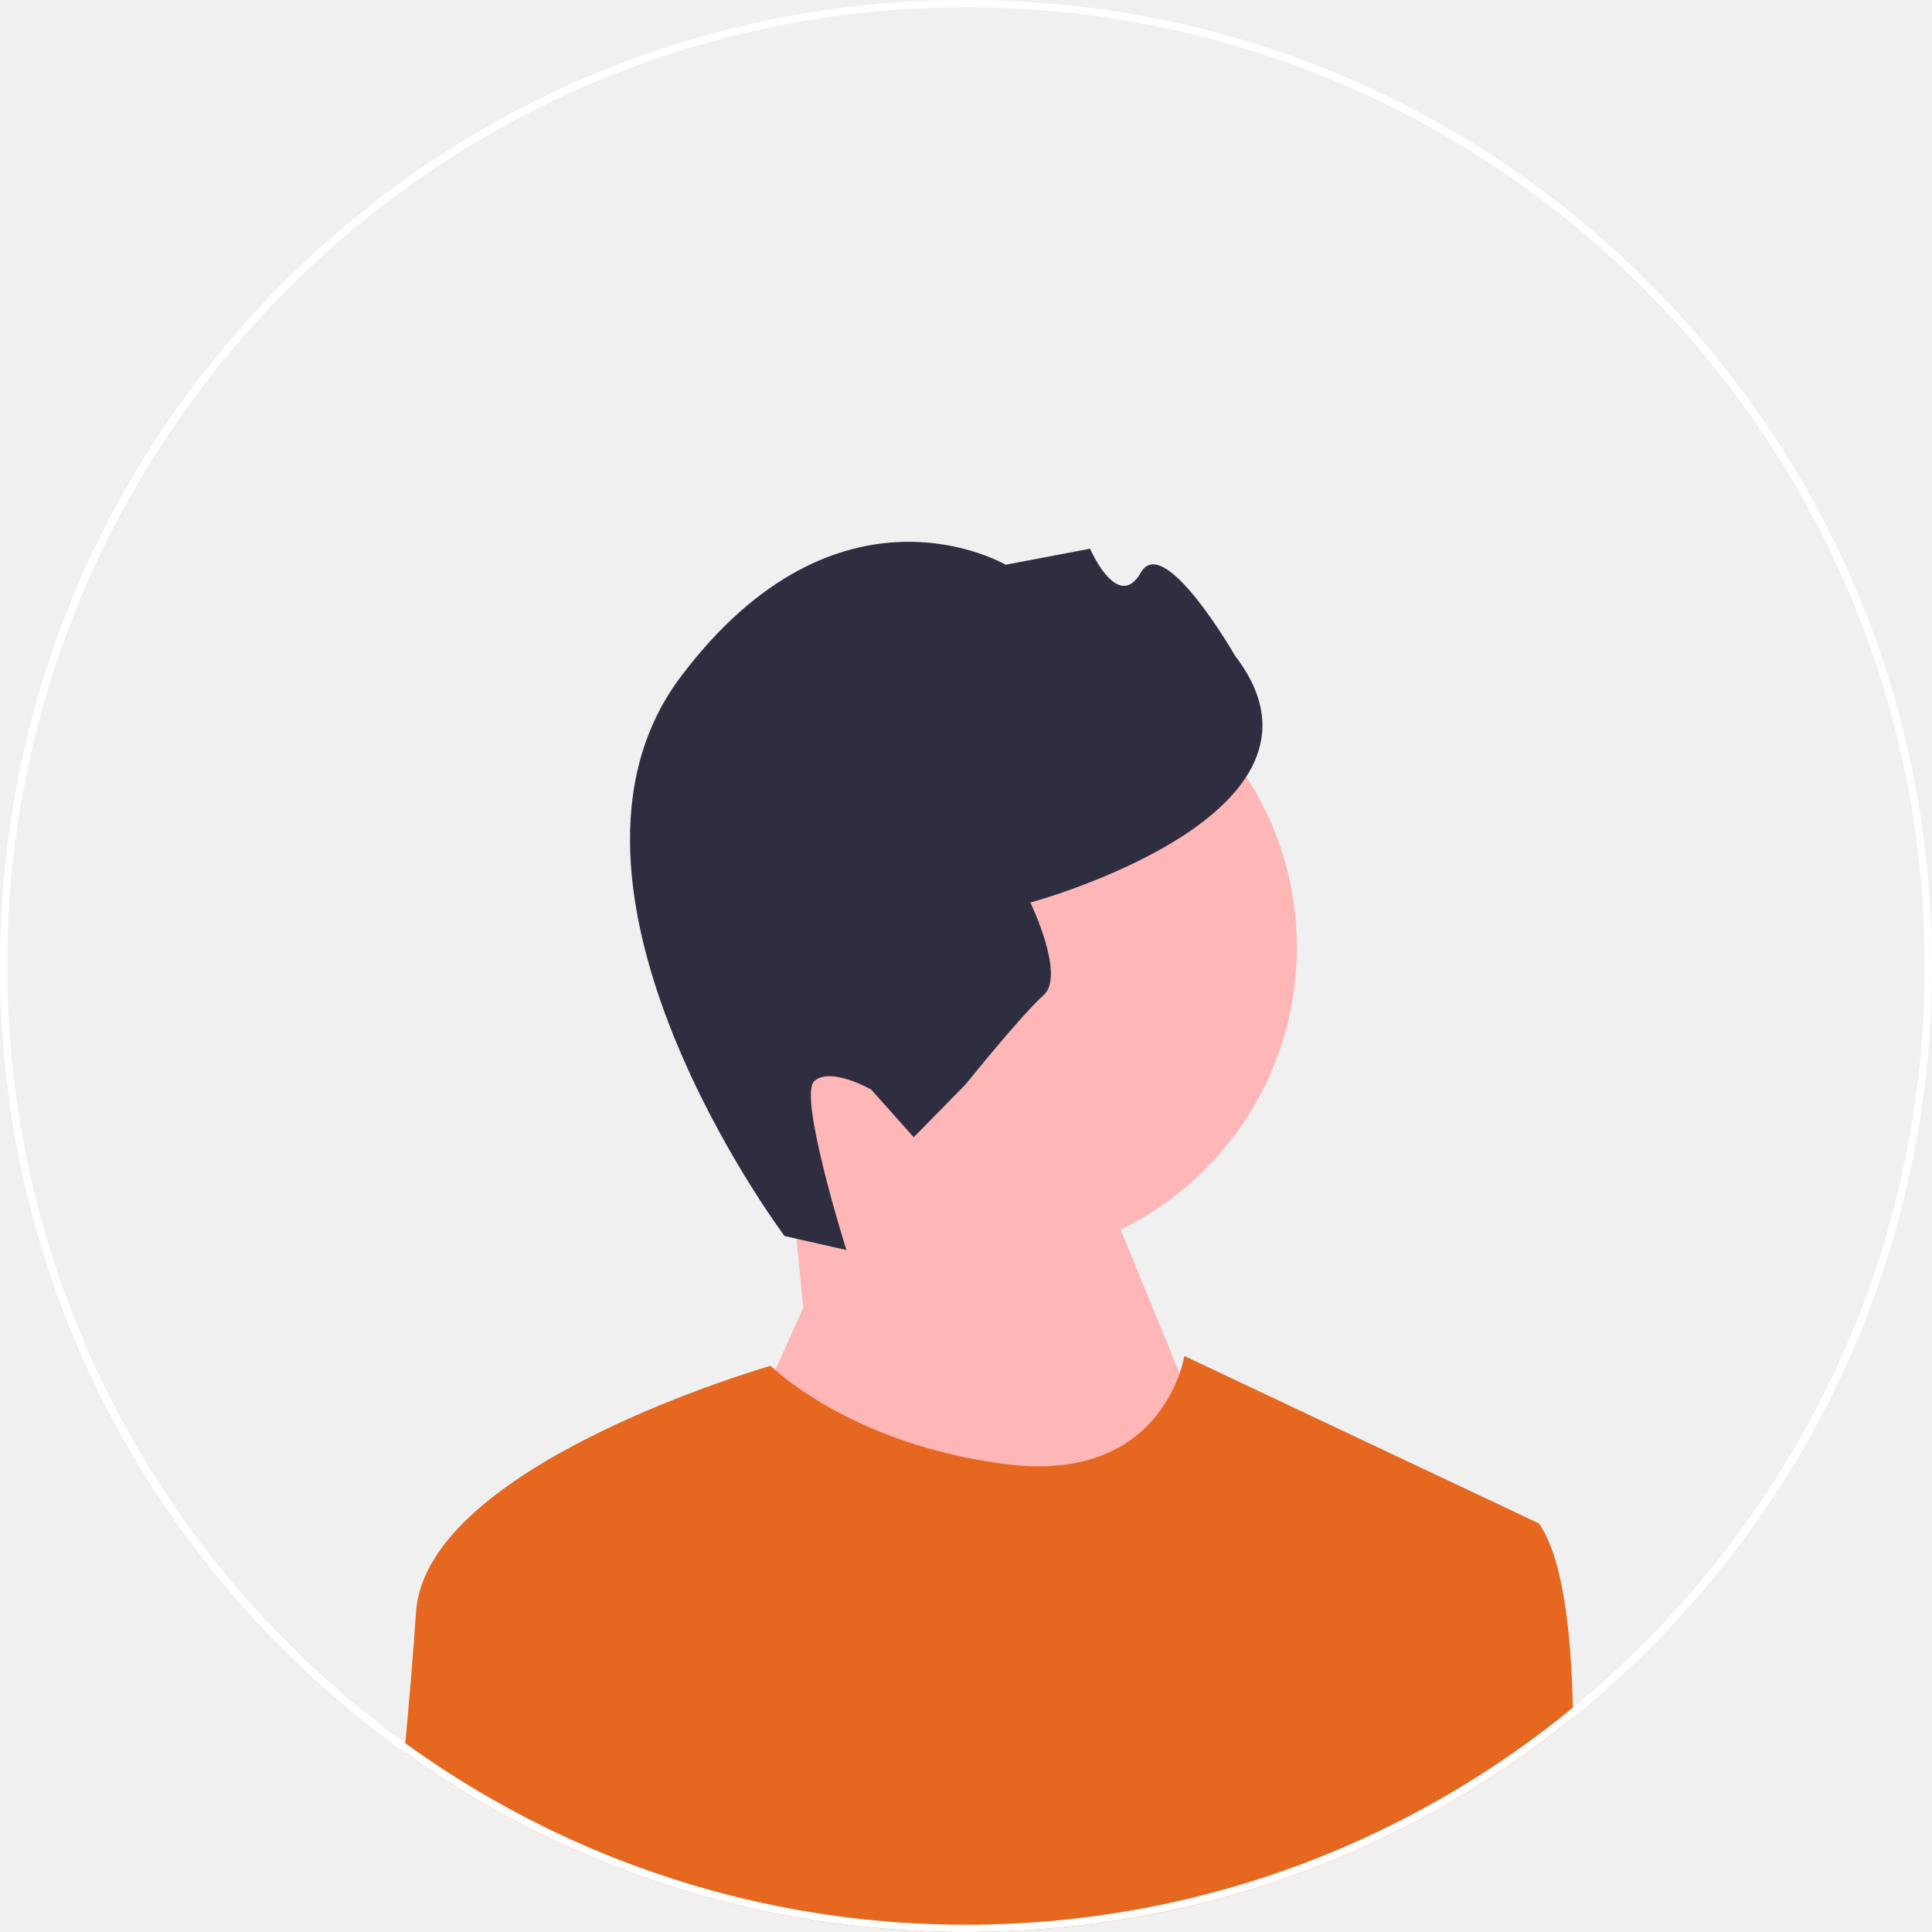
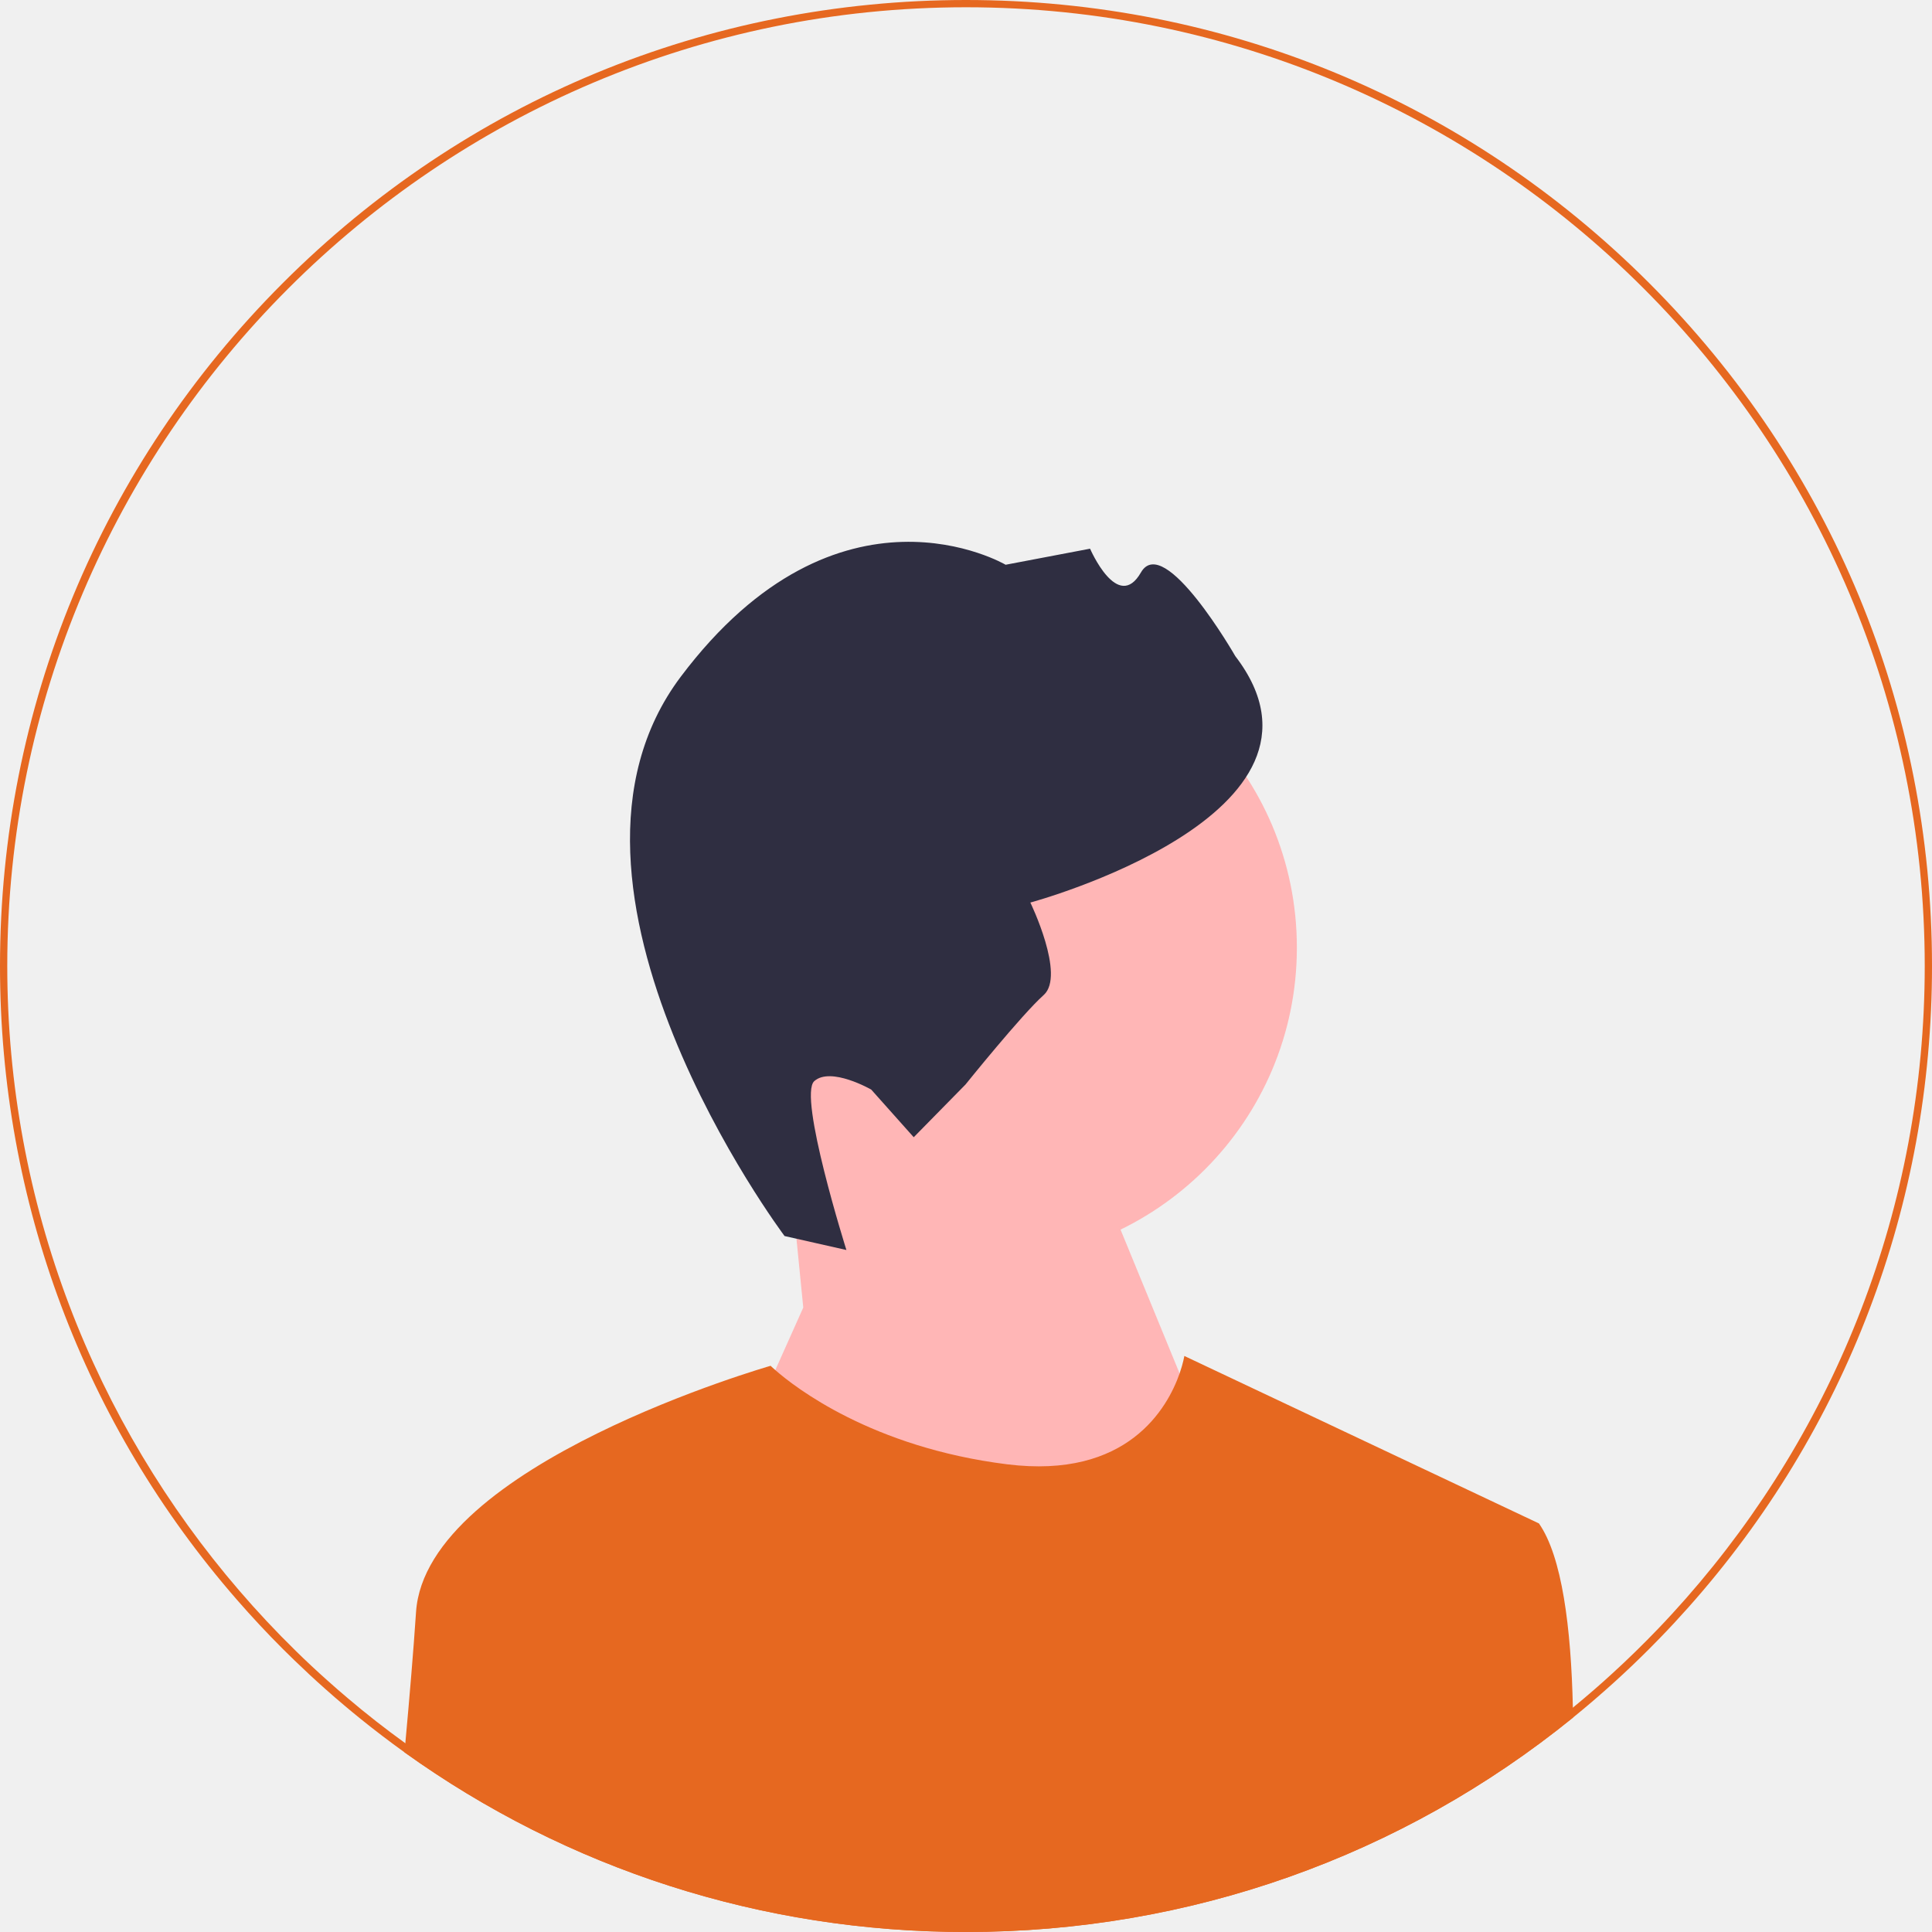
<svg xmlns="http://www.w3.org/2000/svg" width="532" height="532" viewBox="0 0 532 532">
  <circle cx="270.76" cy="260.934" r="86.349" fill="#ffb6b6" />
  <polygon points="221.19 360.052 217.289 320.618 295.19 306.052 341.19 418.052 261.19 510.052 204.19 398.052 221.19 360.052" fill="#ffb6b6" />
  <path d="m216.037,340.357l17.031,3.848s-13.388-42.455-8.844-46.508c4.544-4.053,15.68,2.333,15.68,2.333l11.702,13.12,14.254-14.512s15.475-19.242,21.534-24.646-3.673-25.464-3.673-25.464c0,0,89.892-24.239,56.443-67.84,0,0-19.611-34.185-25.997-23.049-6.386,11.136-14.002-6.55-14.002-6.55l-23.254,4.422s-45.894-27.06-89.453,30.83c-43.559,57.89,28.579,154.016,28.579,154.016h-0Z" fill="#2f2e41" />
  <path d="m433.16,472.95c-47.19,38.26-105.57,59.05-167.16,59.05-56.24,0-109.81-17.34-154.62-49.48.08-.84.16-1.67.23-2.5,1.19-13,2.25-25.64,2.95-36.12,2.71-40.69,97.64-67.81,97.64-67.81,0,0,.43.43,1.29,1.18,5.24,4.6,26.51,21.28,63.81,25.94,33.26,4.16,44.21-15.57,47.52-25.02,1-2.88,1.3-4.81,1.3-4.81l97.64,46.11c6.37,9.1,8.86,28.7,9.35,50.73.02.91.04,1.81.05,2.73Z" fill="rgba(230, 104, 32, 1)" />
-   <path d="m454.09,77.91C403.85,27.67,337.05,0,266,0S128.15,27.67,77.91,77.91C27.67,128.15,0,194.95,0,266c0,64.85,23.05,126.16,65.29,174.57,4.03,4.63,8.24,9.14,12.62,13.52,1.03,1.03,2.07,2.06,3.12,3.06,2.8,2.71,5.65,5.36,8.55,7.93,1.76,1.57,3.54,3.11,5.34,4.62,1.41,1.19,2.82,2.36,4.25,3.51.03.03.05.05.08.07,3.97,3.2,8.01,6.28,12.13,9.24,44.81,32.14,98.38,49.48,154.62,49.48,61.59,0,119.97-20.79,167.16-59.05,3.85-3.12,7.62-6.36,11.32-9.71,3.27-2.96,6.47-6.01,9.61-9.15.99-.99,1.98-1.99,2.95-3,2.7-2.78,5.32-5.61,7.88-8.48,43.37-48.72,67.08-110.84,67.08-176.61,0-71.05-27.67-137.85-77.91-188.09Zm10.18,362.21c-2.5,2.84-5.06,5.64-7.68,8.37-4.08,4.25-8.29,8.37-12.64,12.34-1.65,1.52-3.32,3-5.01,4.47-1.92,1.67-3.86,3.31-5.83,4.92-15.53,12.75-32.54,23.75-50.73,32.71-7.19,3.55-14.56,6.78-22.1,9.67-29.29,11.24-61.08,17.4-94.28,17.4-32.04,0-62.76-5.74-91.19-16.24-11.67-4.3-22.95-9.41-33.78-15.26-1.59-.86-3.17-1.73-4.74-2.62-8.26-4.68-16.25-9.79-23.92-15.31-.25-.18-.51-.37-.76-.55-5.46-3.94-10.77-8.09-15.9-12.45-1.88-1.59-3.74-3.2-5.57-4.85-2.98-2.65-5.9-5.38-8.75-8.18-5.4-5.29-10.56-10.8-15.49-16.53C26.09,391.77,2,331.65,2,266,2,120.43,120.43,2,266,2s264,118.43,264,264c0,66.66-24.83,127.62-65.73,174.12Z" fill="white" />
+   <path d="m454.09,77.91C403.85,27.67,337.05,0,266,0S128.15,27.67,77.91,77.91C27.67,128.15,0,194.95,0,266c0,64.85,23.05,126.16,65.29,174.57,4.03,4.63,8.24,9.14,12.62,13.52,1.03,1.03,2.07,2.06,3.12,3.06,2.8,2.71,5.65,5.36,8.55,7.93,1.76,1.57,3.54,3.11,5.34,4.62,1.41,1.19,2.82,2.36,4.25,3.51.03.03.05.05.08.07,3.97,3.2,8.01,6.28,12.13,9.24,44.81,32.14,98.38,49.48,154.62,49.48,61.59,0,119.97-20.79,167.16-59.05,3.85-3.12,7.62-6.36,11.32-9.71,3.27-2.96,6.47-6.01,9.61-9.15.99-.99,1.98-1.99,2.95-3,2.7-2.78,5.32-5.61,7.88-8.48,43.37-48.72,67.08-110.84,67.08-176.61,0-71.05-27.67-137.85-77.91-188.09Zm10.18,362.21c-2.5,2.84-5.06,5.64-7.68,8.37-4.08,4.25-8.29,8.37-12.64,12.34-1.65,1.52-3.32,3-5.01,4.47-1.92,1.67-3.86,3.31-5.83,4.92-15.53,12.75-32.54,23.75-50.73,32.71-7.19,3.55-14.56,6.78-22.1,9.67-29.29,11.24-61.08,17.4-94.28,17.4-32.04,0-62.76-5.74-91.19-16.24-11.67-4.3-22.95-9.41-33.78-15.26-1.59-.86-3.17-1.73-4.74-2.62-8.26-4.68-16.25-9.79-23.92-15.31-.25-.18-.51-.37-.76-.55-5.46-3.94-10.77-8.09-15.9-12.45-1.88-1.59-3.74-3.2-5.57-4.85-2.98-2.65-5.9-5.38-8.75-8.18-5.4-5.29-10.56-10.8-15.49-16.53C26.09,391.77,2,331.65,2,266,2,120.43,120.43,2,266,2s264,118.43,264,264c0,66.66-24.83,127.62-65.73,174.12Z" fill="rgba(230, 104, 32, 1)" />
</svg>
